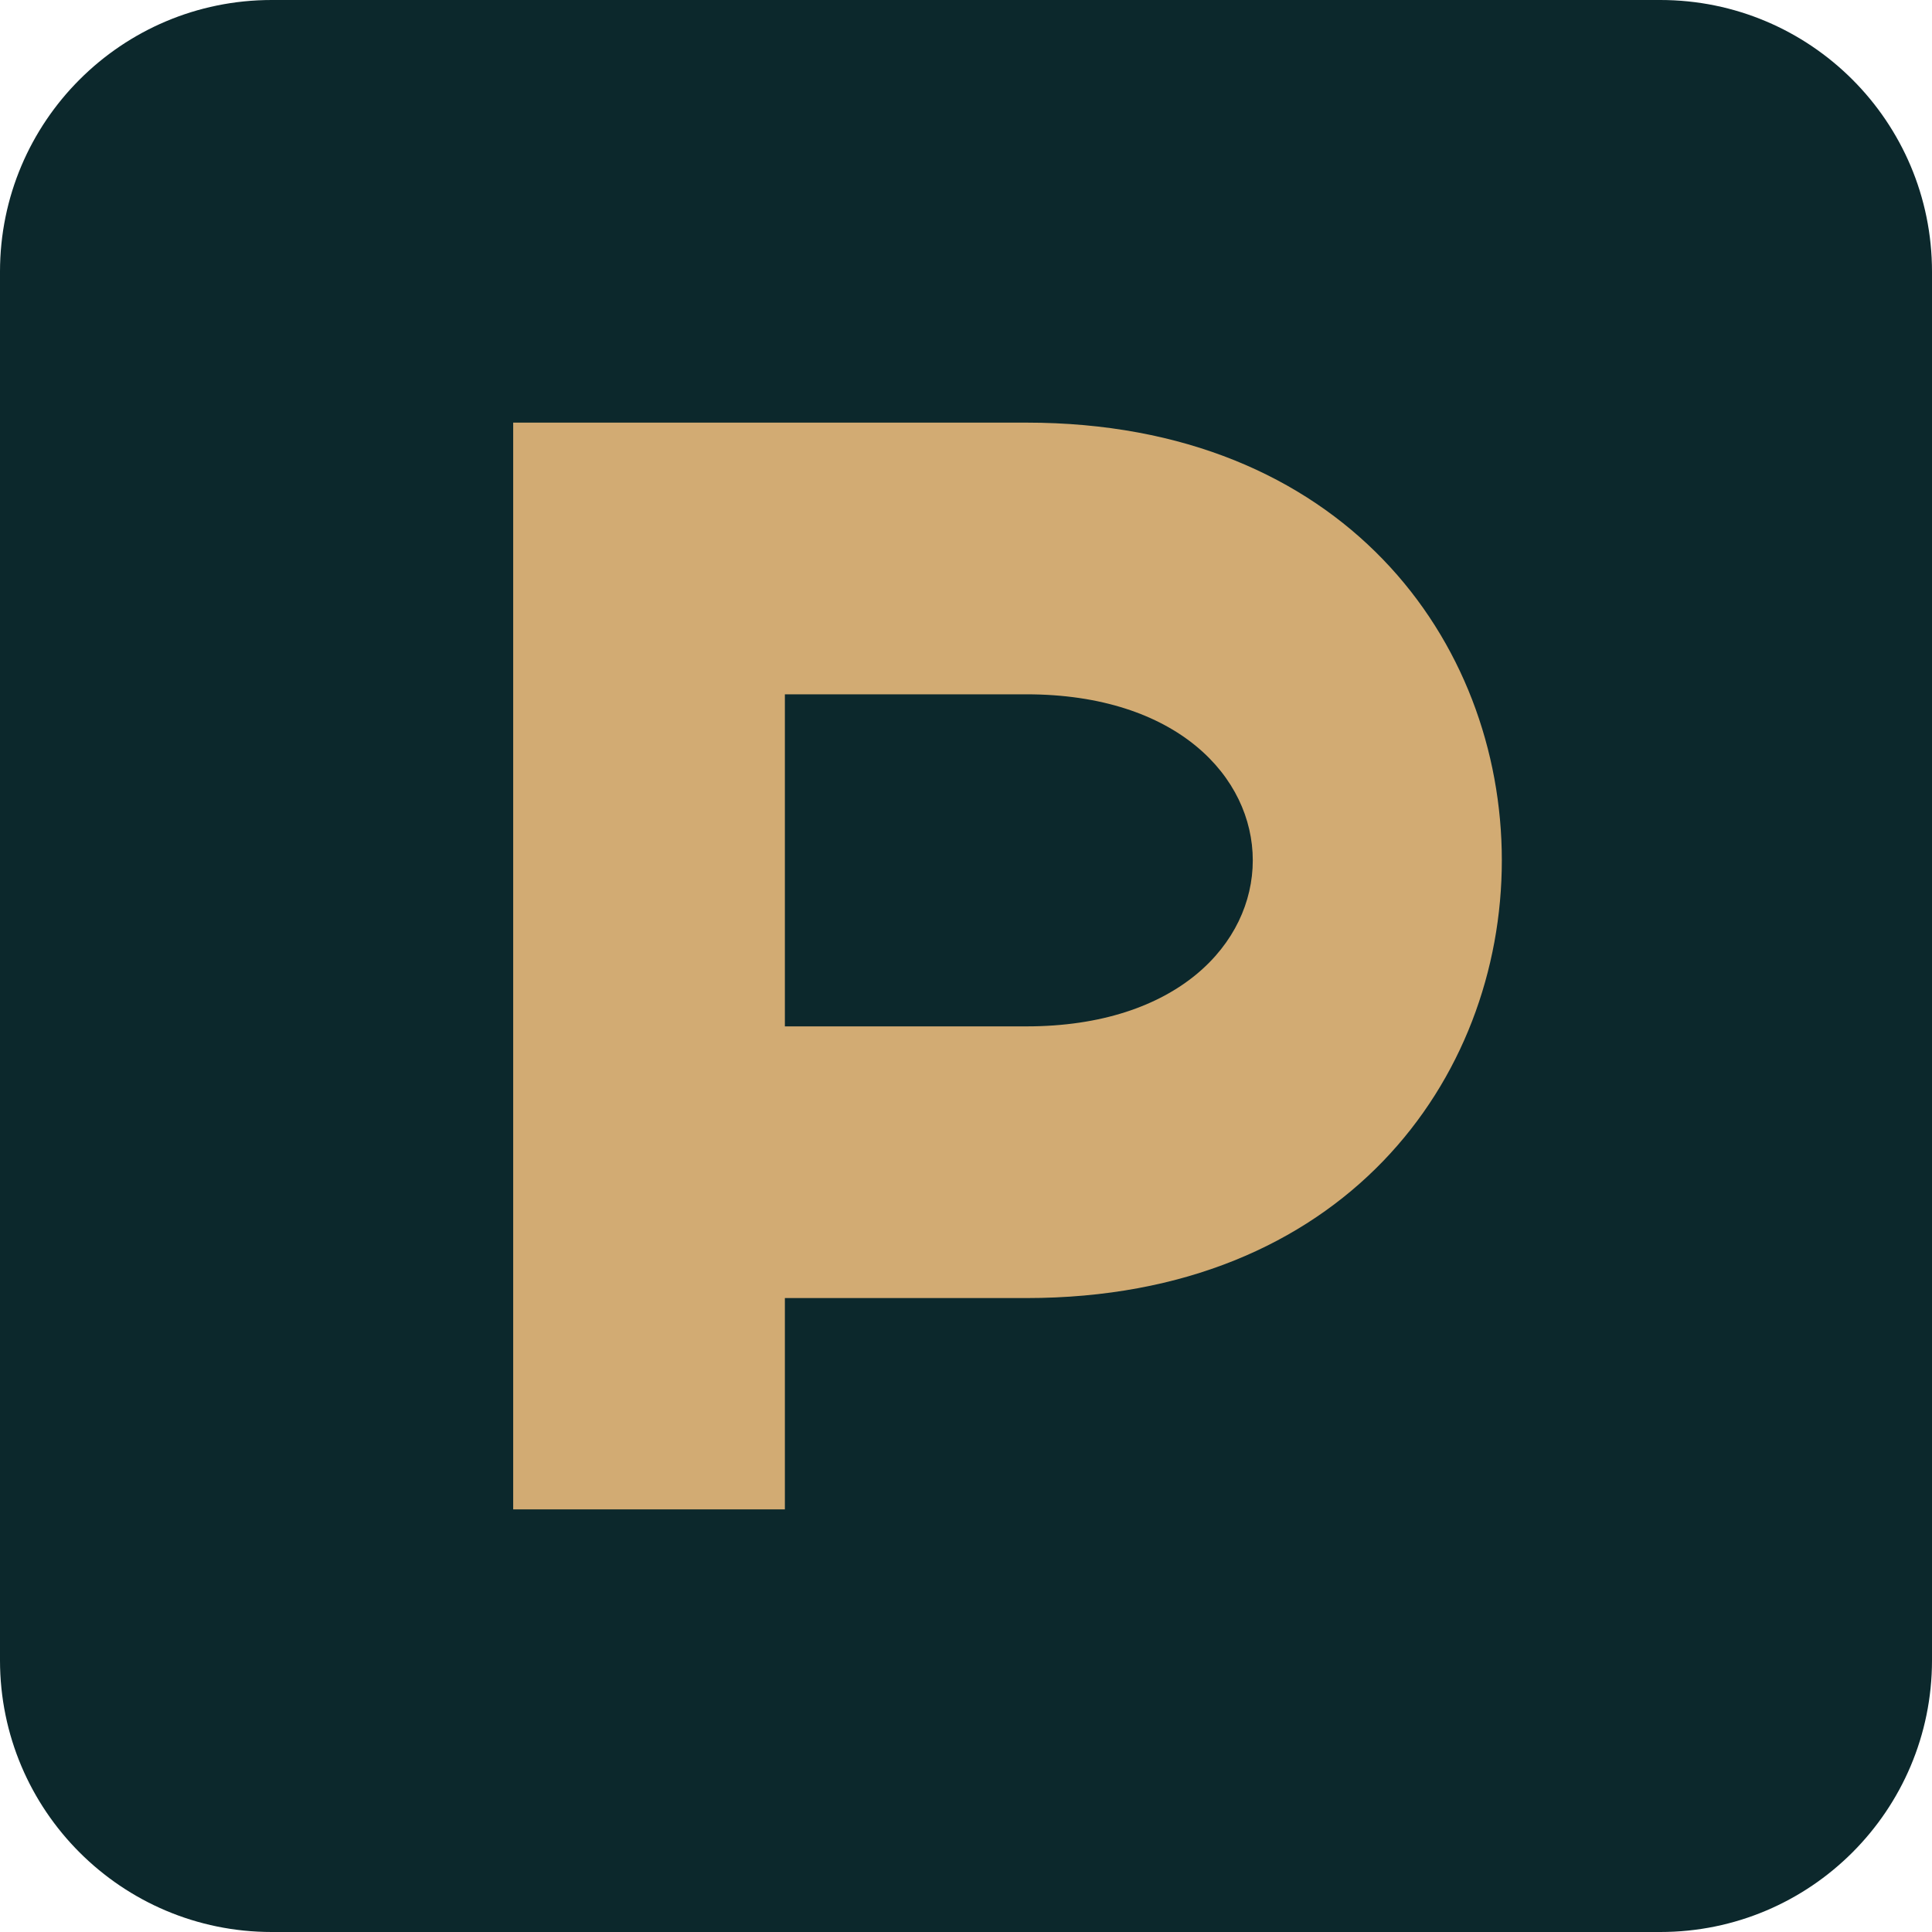
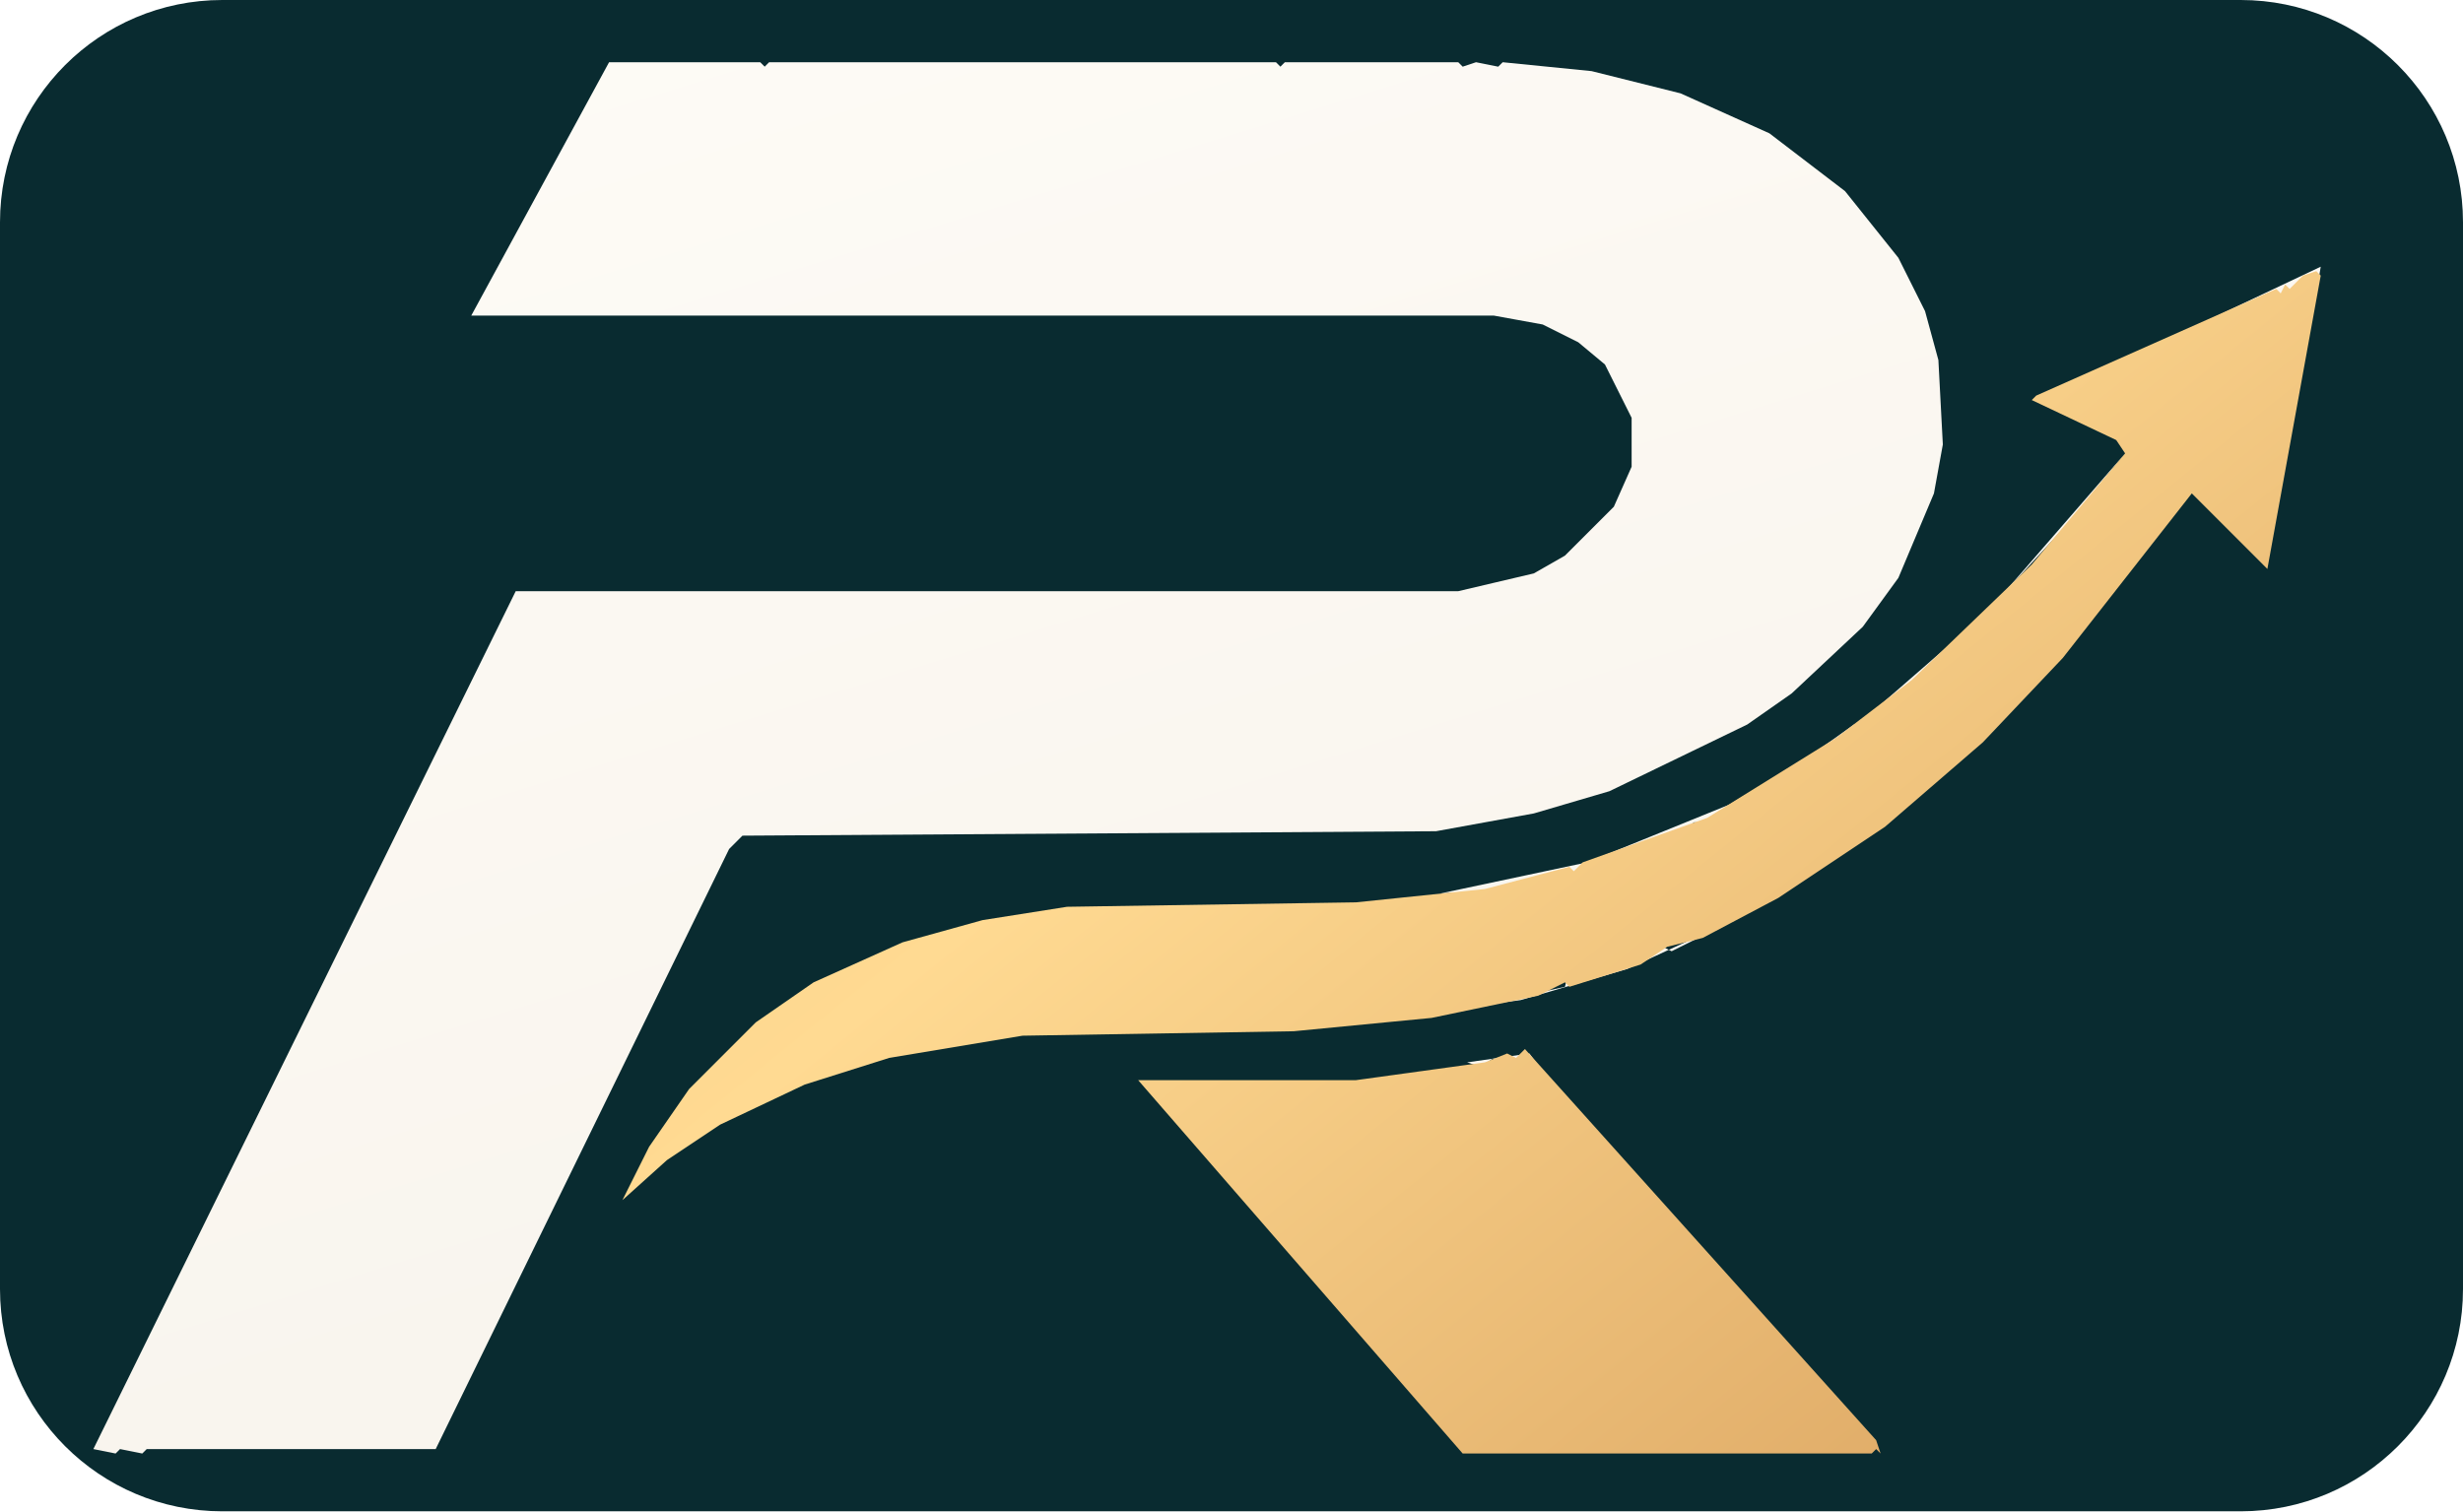
- <svg xmlns="http://www.w3.org/2000/svg" viewBox="0 0 64 64">
-   <rect width="64" height="64" rx="9" fill="#0c282c" />
-   <path d="M17 50V14h17c21 0 21 29 0 29H26v7zm9-16h8c10 0 10-11 0-11h-8z" fill="#d2ab73" />
+ <svg xmlns="http://www.w3.org/2000/svg" viewBox="260 4 554 340" role="img" aria-labelledby="ttl">
+   <defs>
+     <linearGradient id="cream" x1="0" x2="0.7" y1="0" y2="1">
+       <stop stop-color="#fffdf8" />
+       <stop offset="1" stop-color="#f5f0e8" />
+     </linearGradient>
+     <linearGradient id="gold" x1="0" x2="1" y1="0" y2="0.6">
+       <stop stop-color="#e6ad62" />
+       <stop offset=".48" stop-color="#ffda92" />
+       <stop offset="1" stop-color="#c98a49" />
+     </linearGradient>
+   </defs>
+   <rect x="260" y="4" width="554" height="340" rx="50" fill="#092b30" />
+   <path fill="url(#cream)" fill-rule="evenodd" d="M921,365 921,442 932,443 940,442 940,411 942,409 986,409 988,411 988,443 990,442 1007,443 1007,365 988,364 988,393 986,395 942,395 940,393 940,365 924,365 923,364ZM710,442 716,443 728,442 729,443 739,426 786,426 796,443 797,442 815,443 814,439 775,365 760,365 759,364 752,365 752,367 747,374 728,411ZM763,381 768,388 779,411 777,413 748,413 747,410ZM630,365 629,374 630,375 629,376 630,377 629,378 630,382 630,396 629,397 630,399 629,400 630,402 630,442 634,443 637,442 640,443 697,443 698,442 698,429 697,428 696,429 695,428 693,429 686,428 684,429 683,428 651,429 649,427 649,411 651,409 686,409 687,410 690,409 690,397 689,396 650,396 649,395 649,380 650,379 697,379 698,378 698,365 687,364 685,365 661,365 660,364 658,365 657,364 656,365 655,364ZM529,365 530,366 530,383 529,384 530,385 529,386 530,388 529,393 530,394 529,395 530,396 529,397 530,403 529,404 529,424 530,425 529,426 530,431 529,441 530,443 531,442 540,443 547,442 548,443 548,418 550,416 569,416 592,443 593,442 613,443 590,415 591,413 602,408 609,399 610,384 607,377 603,372 597,368 587,365 558,365 557,364 550,365 530,364ZM548,381 550,379 581,379 589,383 591,386 591,394 586,400 582,402 550,402 548,400ZM405,365 406,366 406,442 411,443 473,443 474,442 474,429 473,428 428,428 427,429 424,427 424,411 426,409 465,409 466,400 465,396 426,396 424,394 424,381 426,379 473,379 474,365 473,364 472,365 413,365 412,364ZM273,365 274,366 273,372 274,376 273,377 274,380 273,381 274,382 273,383 274,385 273,387 274,388 273,390 274,392 273,393 274,397 273,403 274,404 273,405 274,406 273,407 274,408 273,416 274,417 273,418 274,425 273,433 274,434 273,436 274,439 273,440 274,442 280,443 292,442 292,393 294,391 327,436 331,433 363,391 365,400 364,402 365,404 364,405 365,408 364,411 365,412 365,440 364,442 365,443 366,442 383,443 383,364 362,365 329,409 322,402 310,384 294,364 292,365 291,364 288,365 287,364 274,364ZM232,364 232,443 250,443 251,442 251,365ZM131,365 132,366 131,367 131,423 132,424 131,442 132,443 133,442 150,443 151,417 155,415 164,416 170,415 194,443 215,443 213,439 209,436 192,415 193,413 203,409 210,401 212,395 211,381 209,377 202,370 189,365 170,365 169,364 160,365 135,364 134,365 132,364ZM151,380 152,379 186,380 193,387 192,396 188,400 183,402 152,402 150,400ZM34,443 41,442 52,443 53,442 53,419 55,417 88,417 99,414 106,410 112,403 115,393 114,383 110,375 101,368 92,365 73,365 72,364 34,365ZM53,380 54,379 85,379 93,384 95,388 95,394 90,401 82,404 54,403 53,402ZM827,381 821,393 820,409 821,415 826,425 834,434 847,441 858,444 885,443 894,440 904,434 904,432 895,421 879,429 867,430 855,427 850,424 842,416 839,404 841,393 853,381 863,378 877,378 884,380 895,386 904,374 900,370 889,365 880,363 860,363 851,365 839,370ZM590,243 593,244 596,242 597,245 602,246 606,245 610,249 604,241ZM652,210 644,214 642,212 643,213 642,215 636,218 634,217 628,221 622,223 620,222 619,224 617,224 616,222 615,223 613,222 612,226 594,230 602,229 626,222ZM628,209 626,208 624,212 623,210 617,211 614,210 614,211 617,211 621,215 625,215 624,213 627,209 628,212ZM702,146 687,160 669,173 649,185 617,198 584,205 602,204 603,205 602,206 604,204 605,205 603,203 611,200 622,201 621,198 628,194 632,195 633,193 639,193 644,195 645,193 642,193 639,191 641,189 645,189 651,184 654,183 656,184 654,183 659,179 662,180 663,177 677,167 680,168 679,166ZM738,106 705,144 710,138 712,137 715,138 713,135 724,123 727,124 730,122 731,120 729,117ZM782,64 744,82 770,70 776,71 780,74 780,76ZM687,62 675,47 658,34 638,25 618,20 598,18 597,19 592,18 589,19 588,18 549,18 548,19 547,18 433,18 432,19 431,18 397,18 366,75 596,75 607,77 615,81 621,86 627,98 627,109 623,118 612,129 605,133 588,137 376,137 281,330 286,331 287,330 292,331 293,330 358,330 424,195 427,192 583,191 605,187 622,182 653,167 663,160 679,145 687,134 695,115 697,104 696,85 693,74Z" />
+   <path fill="url(#gold)" fill-rule="evenodd" d="M849,497 975,493 849,490ZM192,497 192,490 62,493ZM708,476 708,509 712,510 713,509 713,498 715,496 724,497 733,509 740,510 730,498 738,490 739,486 737,480 731,476ZM713,481 715,479 730,480 733,483 733,489 729,493 714,493ZM644,476 644,509 648,510 671,509 671,506 650,506 649,505 650,494 668,494 667,490 666,491 655,490 651,491 649,489 649,480 650,479 670,479 670,476ZM577,476 578,479 589,479 591,481 591,508 590,509 595,510 595,481 597,479 608,479 608,476ZM513,476 513,493 512,494 513,508 512,509 513,510 517,509 517,499 519,497 527,496 537,509 544,510 534,497 542,491 543,488 542,481 535,476ZM517,481 519,479 534,480 538,485 537,490 533,493 518,493ZM399,478 395,476 373,476 373,509 374,510 375,509 377,510 377,499 379,497 395,497 402,492 403,484ZM377,481 379,479 394,480 398,484 398,489 392,494 379,494 377,492ZM303,476 316,493 302,509 308,510 317,498 320,496 331,510 336,509 337,510 323,493 336,476 330,476 320,488 316,485 309,476ZM240,476 240,509 241,510 267,510 268,506 246,506 245,505 245,496 247,494 264,494 263,490 260,491 246,490 245,481 247,479 267,479 267,476ZM784,475 779,477 775,482 776,489 779,492 795,496 798,499 798,502 796,505 790,507 782,506 777,503 774,506 783,510 794,510 799,508 802,505 803,502 802,496 797,492 783,489 780,486 780,483 784,479 794,479 799,482 801,478 793,475ZM452,475 445,478 440,483 438,488 438,498 441,504 446,508 451,510 462,510 469,507 475,500 476,488 473,482 469,478 462,475ZM450,480 461,479 470,486 471,497 464,505 457,507 448,504 444,499 443,488ZM516,247 589,331 681,331 682,330 683,331 682,328 603,240 601,242 599,241 594,243 565,247ZM782,66 781,65 778,66 775,69 774,68 773,70 772,69 718,93 717,94 736,103 738,106 717,131 690,157 673,170 644,188 616,198 614,200 613,199 594,204 565,207 500,208 481,211 463,216 443,225 430,234 415,249 406,262 400,274 410,265 422,257 441,248 460,242 490,237 551,236 582,233 606,228 612,225 613,226 629,221 635,217 643,215 660,206 684,190 706,171 724,152 753,115 770,132Z" />
</svg>
